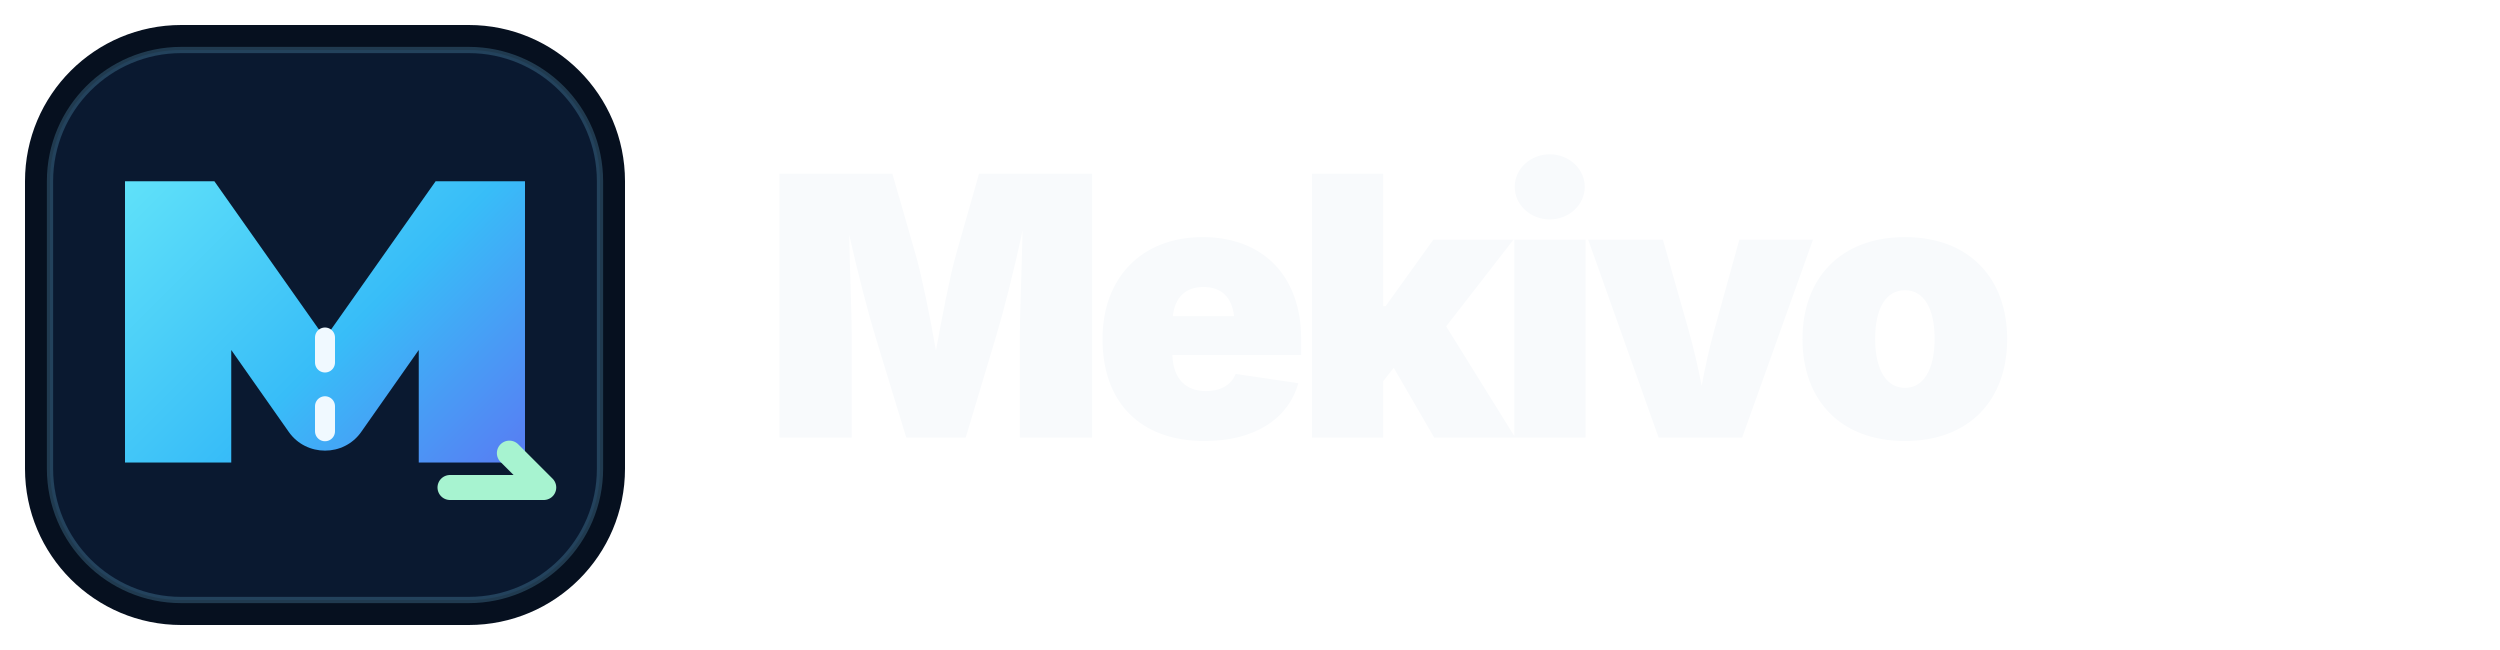
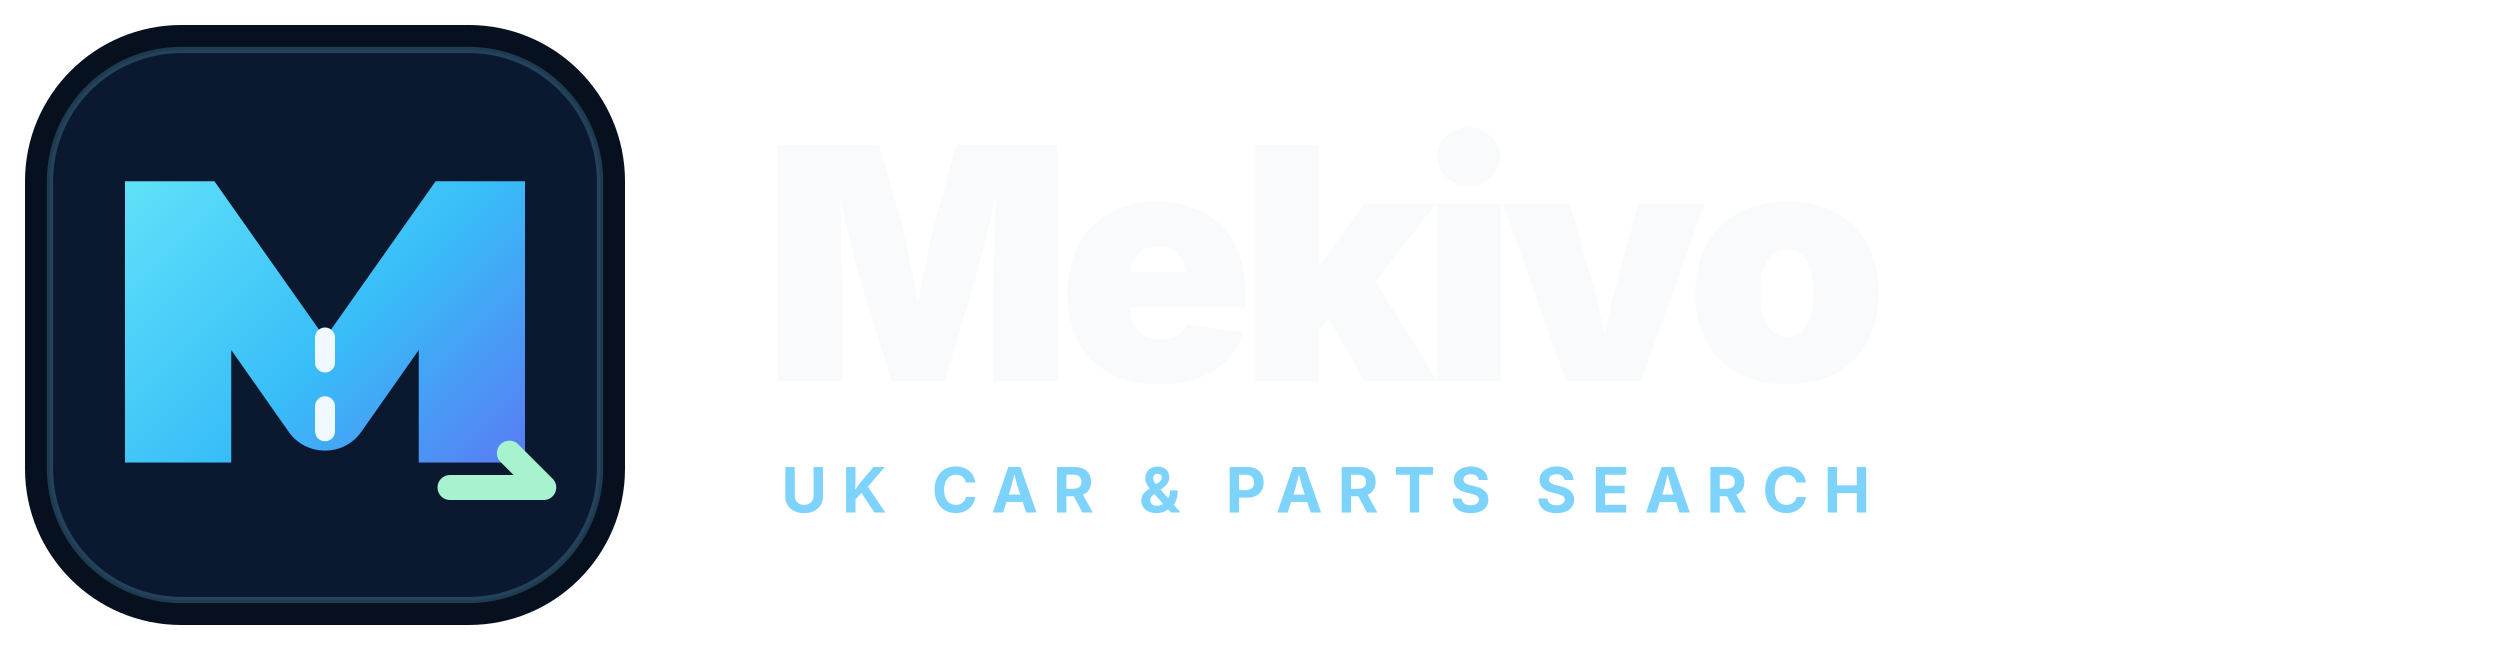
<svg xmlns="http://www.w3.org/2000/svg" viewBox="0 0 400 104" role="img" aria-labelledby="title description">
  <defs>
    <linearGradient id="mekivo-gradient" x1="20" y1="18" x2="88" y2="86" gradientUnits="userSpaceOnUse">
      <stop stop-color="#67e8f9" />
      <stop offset="0.52" stop-color="#38bdf8" />
      <stop offset="1" stop-color="#6366f1" />
    </linearGradient>
  </defs>
  <g>
    <rect x="4" y="4" width="96" height="96" rx="25" fill="#06101f" />
    <rect x="8" y="8" width="88" height="88" rx="21" fill="#0a1930" stroke="#7dd3fc" stroke-opacity=".22" />
    <path d="M20 74V29h14.3L52 54.1 69.7 29H84v45H67V56l-9.2 13.1c-2.8 4-8.8 4-11.6 0L37 56v18z" fill="url(#mekivo-gradient)" />
    <path d="M52 54v15" stroke="#f0f9ff" stroke-width="3.2" stroke-linecap="round" stroke-dasharray="4 7" />
    <path d="M72 78h15l-5.5-5.5" fill="none" stroke="#a7f3d0" stroke-width="4" stroke-linecap="round" stroke-linejoin="round" />
  </g>
-   <text x="122" y="70" fill="#f8fafc" font-family="Inter, ui-sans-serif, system-ui, -apple-system, BlinkMacSystemFont, 'Segoe UI', sans-serif" font-size="58" font-weight="850" letter-spacing="-2.8">Mekivo</text>
+   <text x="122" y="61" fill="#f8fafc" font-family="Inter, ui-sans-serif, system-ui, -apple-system, BlinkMacSystemFont, 'Segoe UI', sans-serif" font-size="52" font-weight="850" letter-spacing="-2.5">Mekivo</text>
+   <text x="125" y="82" fill="#7dd3fc" font-family="Inter, ui-sans-serif, system-ui, -apple-system, BlinkMacSystemFont, 'Segoe UI', sans-serif" font-size="10" font-weight="750" letter-spacing="2.4">UK CAR &amp; PARTS SEARCH</text>
</svg>
